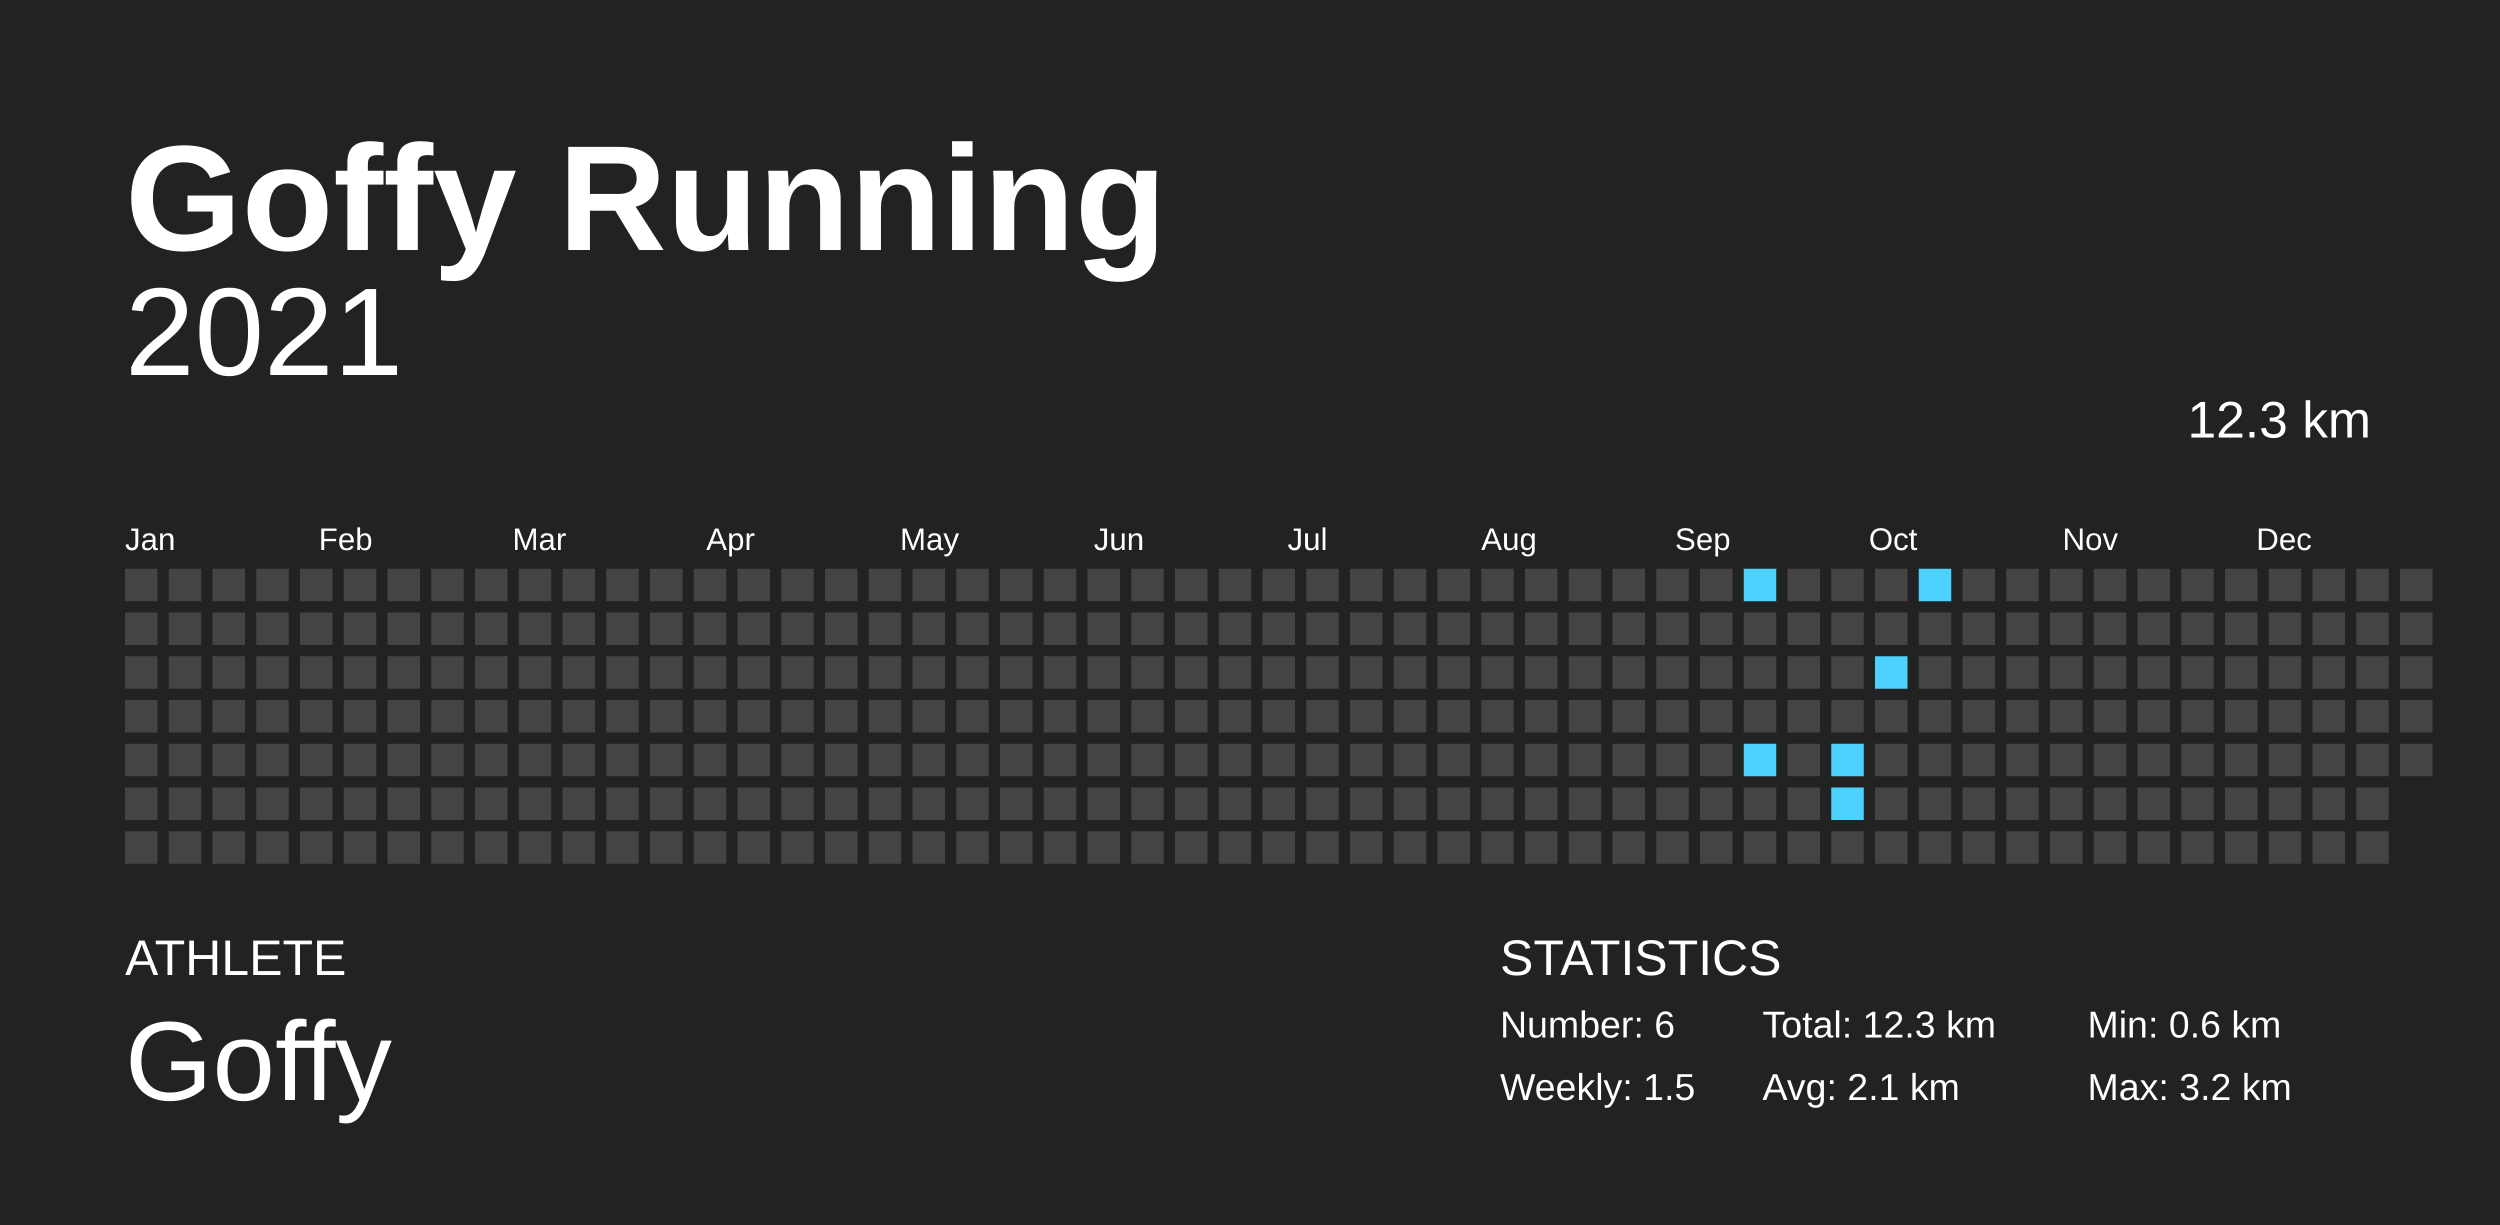
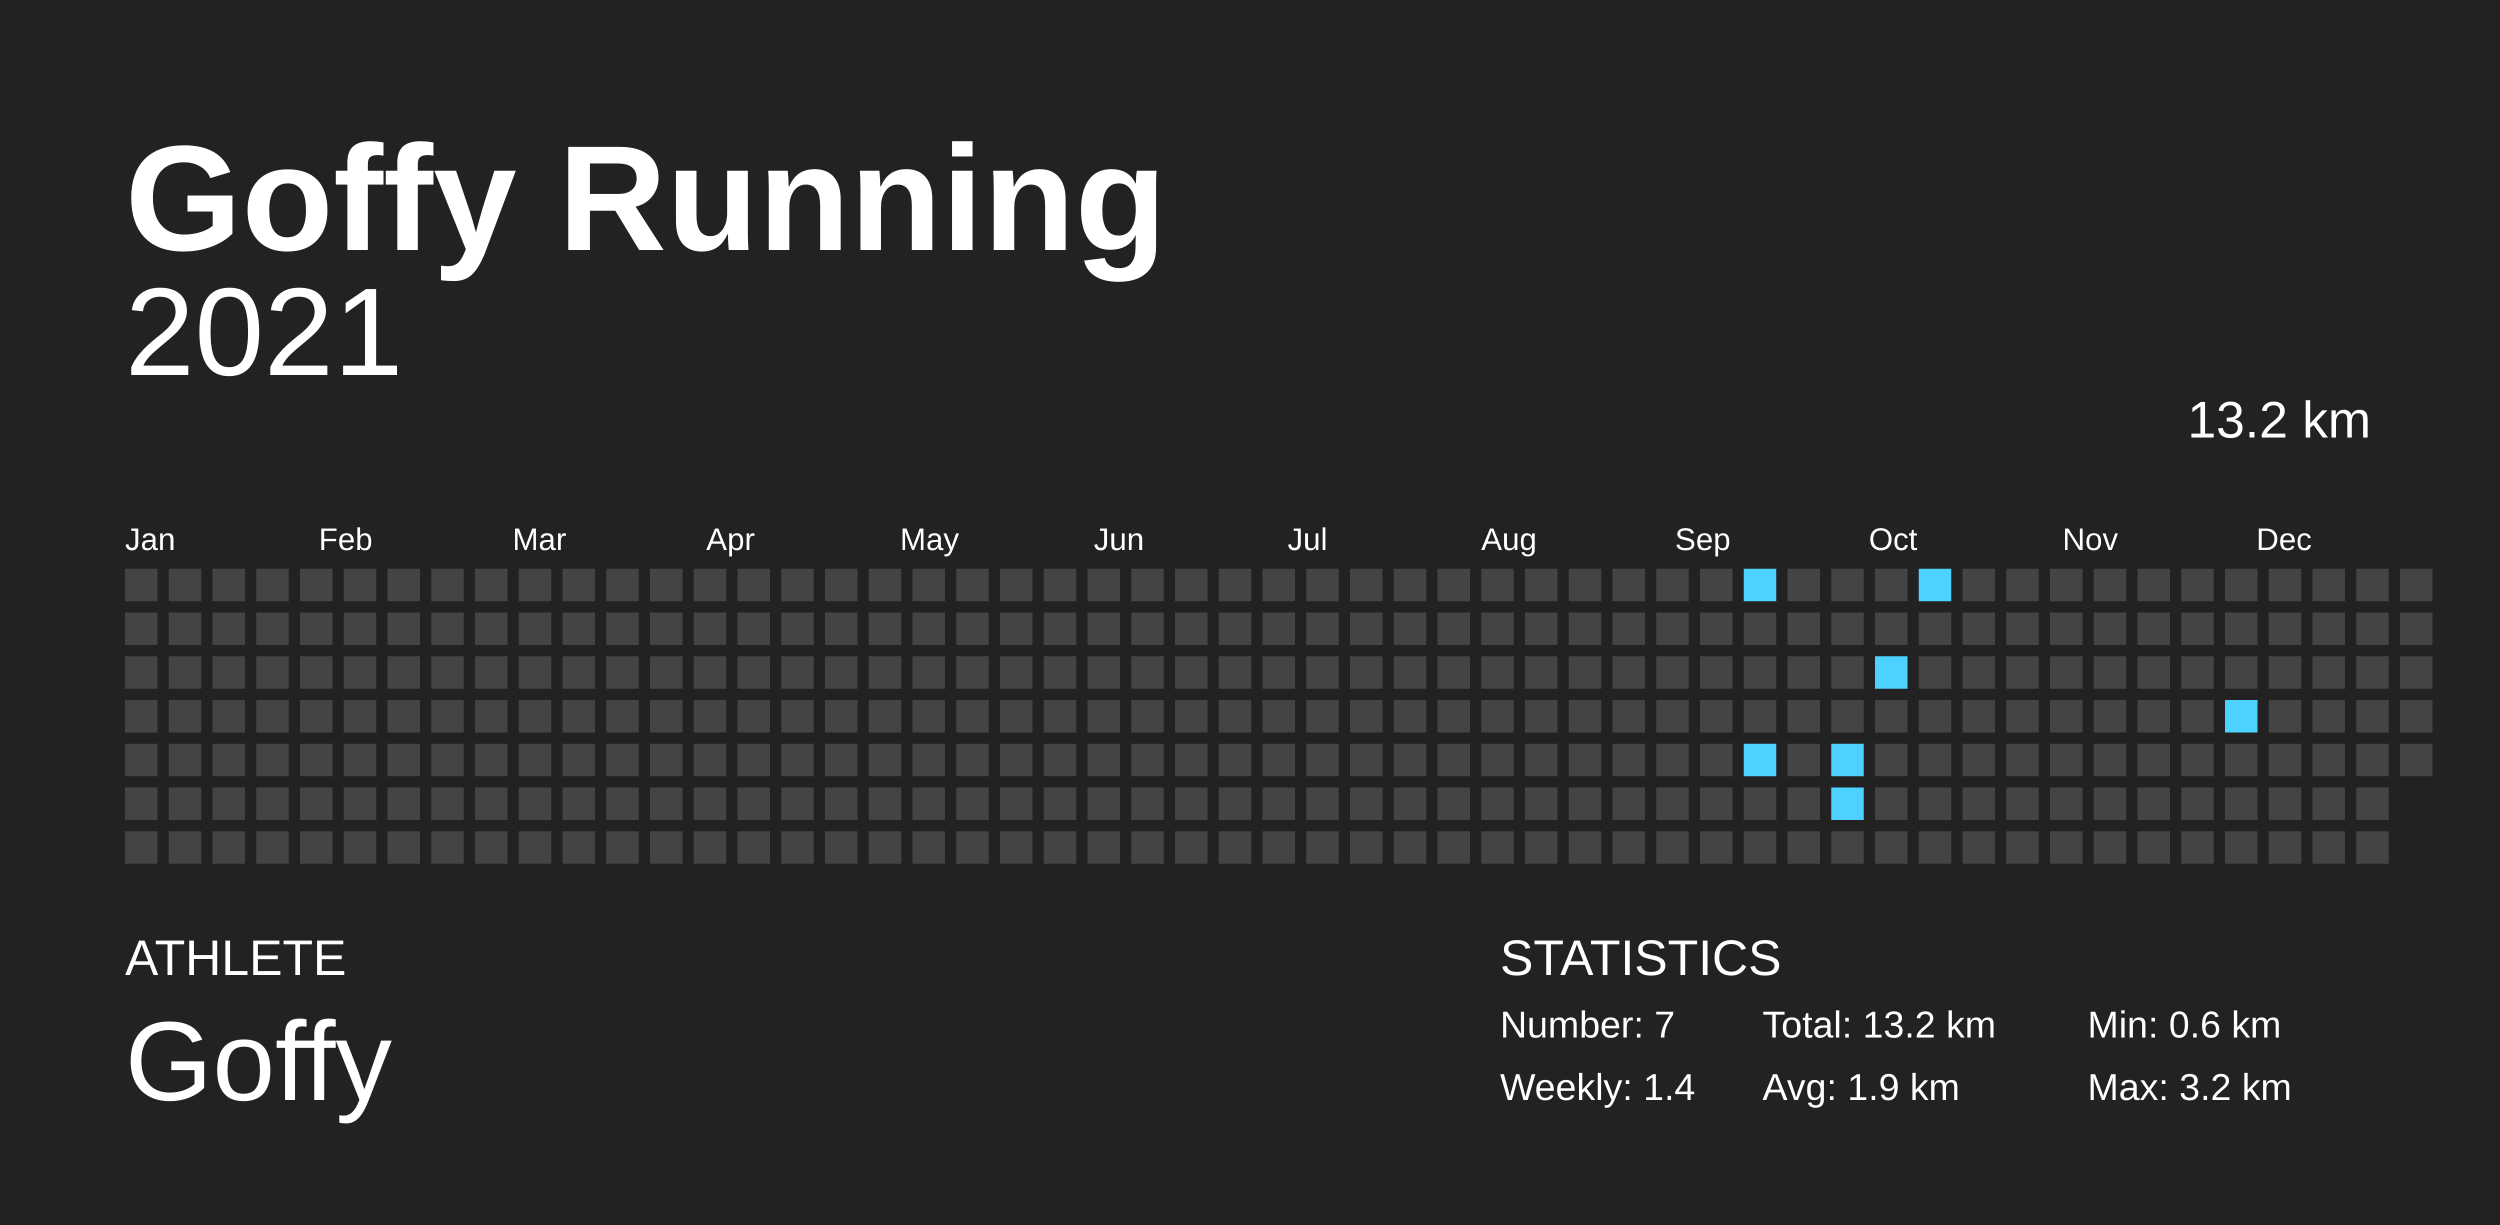
<svg xmlns="http://www.w3.org/2000/svg" baseProfile="full" height="98mm" version="1.1" viewBox="0,0,200,98" width="200mm">
  <defs />
  <rect fill="#222222" height="98" width="200" x="0" y="0" />
  <text fill="#FFFFFF" style="font-size:12px; font-family:Arial; font-weight:bold;" x="10" y="20">Goffy Running</text>
  <text fill="#FFFFFF" style="font-size:4px; font-family:Arial" x="10" y="78">ATHLETE</text>
  <text fill="#FFFFFF" style="font-size:9px; font-family:Arial" x="10" y="88">Goffy</text>
  <text fill="#FFFFFF" style="font-size:4px; font-family:Arial" x="120" y="78">STATISTICS</text>
-   <text fill="#FFFFFF" style="font-size:3px; font-family:Arial" x="120" y="83">Number: 6</text>
-   <text fill="#FFFFFF" style="font-size:3px; font-family:Arial" x="120" y="88">Weekly: 1.5</text>
-   <text fill="#FFFFFF" style="font-size:3px; font-family:Arial" x="141" y="83">Total: 12.3 km</text>
-   <text fill="#FFFFFF" style="font-size:3px; font-family:Arial" x="141" y="88">Avg: 2.1 km</text>
+   <text fill="#FFFFFF" style="font-size:3px; font-family:Arial" x="120" y="83">Number: 7</text>
+   <text fill="#FFFFFF" style="font-size:3px; font-family:Arial" x="120" y="88">Weekly: 1.4</text>
+   <text fill="#FFFFFF" style="font-size:3px; font-family:Arial" x="141" y="83">Total: 13.2 km</text>
+   <text fill="#FFFFFF" style="font-size:3px; font-family:Arial" x="141" y="88">Avg: 1.9 km</text>
  <text fill="#FFFFFF" style="font-size:3px; font-family:Arial" x="167" y="83">Min: 0.6 km</text>
  <text fill="#FFFFFF" style="font-size:3px; font-family:Arial" x="167" y="88">Max: 3.2 km</text>
  <text alignment-baseline="hanging" fill="#FFFFFF" style="font-size:10.0px; font-family:Arial;" x="10" y="30">2021</text>
-   <text alignment-baseline="hanging" fill="#FFFFFF" style="font-size:4.125px; font-family:Arial;" x="175" y="35">12.3 km</text>
+   <text alignment-baseline="hanging" fill="#FFFFFF" style="font-size:4.125px; font-family:Arial;" x="175" y="35">13.2 km</text>
  <text fill="#FFFFFF" style="font-size:2.5px; font-family:Arial" x="10.0" y="44">Jan</text>
  <text fill="#FFFFFF" style="font-size:2.5px; font-family:Arial" x="25.5" y="44">Feb</text>
  <text fill="#FFFFFF" style="font-size:2.5px; font-family:Arial" x="41.0" y="44">Mar</text>
  <text fill="#FFFFFF" style="font-size:2.5px; font-family:Arial" x="56.5" y="44">Apr</text>
  <text fill="#FFFFFF" style="font-size:2.5px; font-family:Arial" x="72.0" y="44">May</text>
  <text fill="#FFFFFF" style="font-size:2.5px; font-family:Arial" x="87.5" y="44">Jun</text>
  <text fill="#FFFFFF" style="font-size:2.5px; font-family:Arial" x="103.0" y="44">Jul</text>
  <text fill="#FFFFFF" style="font-size:2.5px; font-family:Arial" x="118.5" y="44">Aug</text>
  <text fill="#FFFFFF" style="font-size:2.5px; font-family:Arial" x="134.0" y="44">Sep</text>
  <text fill="#FFFFFF" style="font-size:2.5px; font-family:Arial" x="149.5" y="44">Oct</text>
  <text fill="#FFFFFF" style="font-size:2.5px; font-family:Arial" x="165.0" y="44">Nov</text>
  <text fill="#FFFFFF" style="font-size:2.5px; font-family:Arial" x="180.5" y="44">Dec</text>
  <rect fill="#444444" height="2.6" width="2.6" x="10.0" y="45.5" />
  <rect fill="#444444" height="2.6" width="2.6" x="10.0" y="49.0" />
  <rect fill="#444444" height="2.6" width="2.6" x="10.0" y="52.5" />
  <rect fill="#444444" height="2.6" width="2.6" x="10.0" y="56.0" />
  <rect fill="#444444" height="2.6" width="2.6" x="10.0" y="59.5" />
  <rect fill="#444444" height="2.6" width="2.6" x="10.0" y="63.0" />
  <rect fill="#444444" height="2.6" width="2.6" x="10.0" y="66.5" />
  <rect fill="#444444" height="2.6" width="2.6" x="13.5" y="45.5" />
  <rect fill="#444444" height="2.6" width="2.6" x="13.5" y="49.0" />
  <rect fill="#444444" height="2.6" width="2.6" x="13.5" y="52.5" />
  <rect fill="#444444" height="2.6" width="2.6" x="13.5" y="56.0" />
  <rect fill="#444444" height="2.6" width="2.6" x="13.5" y="59.5" />
  <rect fill="#444444" height="2.6" width="2.6" x="13.5" y="63.0" />
  <rect fill="#444444" height="2.6" width="2.6" x="13.5" y="66.5" />
  <rect fill="#444444" height="2.6" width="2.6" x="17.0" y="45.5" />
  <rect fill="#444444" height="2.6" width="2.6" x="17.0" y="49.0" />
  <rect fill="#444444" height="2.6" width="2.6" x="17.0" y="52.5" />
  <rect fill="#444444" height="2.6" width="2.6" x="17.0" y="56.0" />
  <rect fill="#444444" height="2.6" width="2.6" x="17.0" y="59.5" />
  <rect fill="#444444" height="2.6" width="2.6" x="17.0" y="63.0" />
  <rect fill="#444444" height="2.6" width="2.6" x="17.0" y="66.5" />
  <rect fill="#444444" height="2.6" width="2.6" x="20.5" y="45.5" />
  <rect fill="#444444" height="2.6" width="2.6" x="20.5" y="49.0" />
  <rect fill="#444444" height="2.6" width="2.6" x="20.5" y="52.5" />
  <rect fill="#444444" height="2.6" width="2.6" x="20.5" y="56.0" />
  <rect fill="#444444" height="2.6" width="2.6" x="20.5" y="59.5" />
  <rect fill="#444444" height="2.6" width="2.6" x="20.5" y="63.0" />
  <rect fill="#444444" height="2.6" width="2.6" x="20.5" y="66.5" />
  <rect fill="#444444" height="2.6" width="2.6" x="24.0" y="45.5" />
  <rect fill="#444444" height="2.6" width="2.6" x="24.0" y="49.0" />
  <rect fill="#444444" height="2.6" width="2.6" x="24.0" y="52.5" />
  <rect fill="#444444" height="2.6" width="2.6" x="24.0" y="56.0" />
  <rect fill="#444444" height="2.6" width="2.6" x="24.0" y="59.5" />
  <rect fill="#444444" height="2.6" width="2.6" x="24.0" y="63.0" />
  <rect fill="#444444" height="2.6" width="2.6" x="24.0" y="66.5" />
  <rect fill="#444444" height="2.6" width="2.6" x="27.5" y="45.5" />
  <rect fill="#444444" height="2.6" width="2.6" x="27.5" y="49.0" />
  <rect fill="#444444" height="2.6" width="2.6" x="27.5" y="52.5" />
  <rect fill="#444444" height="2.6" width="2.6" x="27.5" y="56.0" />
  <rect fill="#444444" height="2.6" width="2.6" x="27.5" y="59.5" />
  <rect fill="#444444" height="2.6" width="2.6" x="27.5" y="63.0" />
  <rect fill="#444444" height="2.6" width="2.6" x="27.5" y="66.5" />
  <rect fill="#444444" height="2.6" width="2.6" x="31.0" y="45.5" />
  <rect fill="#444444" height="2.6" width="2.6" x="31.0" y="49.0" />
  <rect fill="#444444" height="2.6" width="2.6" x="31.0" y="52.5" />
  <rect fill="#444444" height="2.6" width="2.6" x="31.0" y="56.0" />
  <rect fill="#444444" height="2.6" width="2.6" x="31.0" y="59.5" />
  <rect fill="#444444" height="2.6" width="2.6" x="31.0" y="63.0" />
  <rect fill="#444444" height="2.6" width="2.6" x="31.0" y="66.5" />
  <rect fill="#444444" height="2.6" width="2.6" x="34.5" y="45.5" />
  <rect fill="#444444" height="2.6" width="2.6" x="34.5" y="49.0" />
  <rect fill="#444444" height="2.6" width="2.6" x="34.5" y="52.5" />
  <rect fill="#444444" height="2.6" width="2.6" x="34.5" y="56.0" />
  <rect fill="#444444" height="2.6" width="2.6" x="34.5" y="59.5" />
  <rect fill="#444444" height="2.6" width="2.6" x="34.5" y="63.0" />
  <rect fill="#444444" height="2.6" width="2.6" x="34.5" y="66.5" />
  <rect fill="#444444" height="2.6" width="2.6" x="38.0" y="45.5" />
  <rect fill="#444444" height="2.6" width="2.6" x="38.0" y="49.0" />
  <rect fill="#444444" height="2.6" width="2.6" x="38.0" y="52.5" />
  <rect fill="#444444" height="2.6" width="2.6" x="38.0" y="56.0" />
  <rect fill="#444444" height="2.6" width="2.6" x="38.0" y="59.5" />
  <rect fill="#444444" height="2.6" width="2.6" x="38.0" y="63.0" />
  <rect fill="#444444" height="2.6" width="2.6" x="38.0" y="66.5" />
  <rect fill="#444444" height="2.6" width="2.6" x="41.5" y="45.5" />
  <rect fill="#444444" height="2.6" width="2.6" x="41.5" y="49.0" />
  <rect fill="#444444" height="2.6" width="2.6" x="41.5" y="52.5" />
  <rect fill="#444444" height="2.6" width="2.6" x="41.5" y="56.0" />
  <rect fill="#444444" height="2.6" width="2.6" x="41.5" y="59.5" />
  <rect fill="#444444" height="2.6" width="2.6" x="41.5" y="63.0" />
  <rect fill="#444444" height="2.6" width="2.6" x="41.5" y="66.5" />
  <rect fill="#444444" height="2.6" width="2.6" x="45.0" y="45.5" />
  <rect fill="#444444" height="2.6" width="2.6" x="45.0" y="49.0" />
  <rect fill="#444444" height="2.6" width="2.6" x="45.0" y="52.5" />
  <rect fill="#444444" height="2.6" width="2.6" x="45.0" y="56.0" />
  <rect fill="#444444" height="2.6" width="2.6" x="45.0" y="59.5" />
  <rect fill="#444444" height="2.6" width="2.6" x="45.0" y="63.0" />
  <rect fill="#444444" height="2.6" width="2.6" x="45.0" y="66.5" />
  <rect fill="#444444" height="2.6" width="2.6" x="48.5" y="45.5" />
  <rect fill="#444444" height="2.6" width="2.6" x="48.5" y="49.0" />
  <rect fill="#444444" height="2.6" width="2.6" x="48.5" y="52.5" />
  <rect fill="#444444" height="2.6" width="2.6" x="48.5" y="56.0" />
  <rect fill="#444444" height="2.6" width="2.6" x="48.5" y="59.5" />
  <rect fill="#444444" height="2.6" width="2.6" x="48.5" y="63.0" />
  <rect fill="#444444" height="2.6" width="2.6" x="48.5" y="66.5" />
  <rect fill="#444444" height="2.6" width="2.6" x="52.0" y="45.5" />
  <rect fill="#444444" height="2.6" width="2.6" x="52.0" y="49.0" />
  <rect fill="#444444" height="2.6" width="2.6" x="52.0" y="52.5" />
  <rect fill="#444444" height="2.6" width="2.6" x="52.0" y="56.0" />
  <rect fill="#444444" height="2.6" width="2.6" x="52.0" y="59.5" />
  <rect fill="#444444" height="2.6" width="2.6" x="52.0" y="63.0" />
  <rect fill="#444444" height="2.6" width="2.6" x="52.0" y="66.5" />
  <rect fill="#444444" height="2.6" width="2.6" x="55.5" y="45.5" />
  <rect fill="#444444" height="2.6" width="2.6" x="55.5" y="49.0" />
  <rect fill="#444444" height="2.6" width="2.6" x="55.5" y="52.5" />
  <rect fill="#444444" height="2.6" width="2.6" x="55.5" y="56.0" />
  <rect fill="#444444" height="2.6" width="2.6" x="55.5" y="59.5" />
  <rect fill="#444444" height="2.6" width="2.6" x="55.5" y="63.0" />
  <rect fill="#444444" height="2.6" width="2.6" x="55.5" y="66.5" />
  <rect fill="#444444" height="2.6" width="2.6" x="59.0" y="45.5" />
  <rect fill="#444444" height="2.6" width="2.6" x="59.0" y="49.0" />
  <rect fill="#444444" height="2.6" width="2.6" x="59.0" y="52.5" />
  <rect fill="#444444" height="2.6" width="2.6" x="59.0" y="56.0" />
  <rect fill="#444444" height="2.6" width="2.6" x="59.0" y="59.5" />
  <rect fill="#444444" height="2.6" width="2.6" x="59.0" y="63.0" />
  <rect fill="#444444" height="2.6" width="2.6" x="59.0" y="66.5" />
  <rect fill="#444444" height="2.6" width="2.6" x="62.5" y="45.5" />
  <rect fill="#444444" height="2.6" width="2.6" x="62.5" y="49.0" />
  <rect fill="#444444" height="2.6" width="2.6" x="62.5" y="52.5" />
  <rect fill="#444444" height="2.6" width="2.6" x="62.5" y="56.0" />
  <rect fill="#444444" height="2.6" width="2.6" x="62.5" y="59.5" />
  <rect fill="#444444" height="2.6" width="2.6" x="62.5" y="63.0" />
  <rect fill="#444444" height="2.6" width="2.6" x="62.5" y="66.5" />
  <rect fill="#444444" height="2.6" width="2.6" x="66.0" y="45.5" />
  <rect fill="#444444" height="2.6" width="2.6" x="66.0" y="49.0" />
  <rect fill="#444444" height="2.6" width="2.6" x="66.0" y="52.5" />
  <rect fill="#444444" height="2.6" width="2.6" x="66.0" y="56.0" />
  <rect fill="#444444" height="2.6" width="2.6" x="66.0" y="59.5" />
  <rect fill="#444444" height="2.6" width="2.6" x="66.0" y="63.0" />
  <rect fill="#444444" height="2.6" width="2.6" x="66.0" y="66.5" />
  <rect fill="#444444" height="2.6" width="2.6" x="69.5" y="45.5" />
  <rect fill="#444444" height="2.6" width="2.6" x="69.5" y="49.0" />
  <rect fill="#444444" height="2.6" width="2.6" x="69.5" y="52.5" />
  <rect fill="#444444" height="2.6" width="2.6" x="69.5" y="56.0" />
  <rect fill="#444444" height="2.6" width="2.6" x="69.5" y="59.5" />
  <rect fill="#444444" height="2.6" width="2.6" x="69.5" y="63.0" />
  <rect fill="#444444" height="2.6" width="2.6" x="69.5" y="66.5" />
  <rect fill="#444444" height="2.6" width="2.6" x="73.0" y="45.5" />
  <rect fill="#444444" height="2.6" width="2.6" x="73.0" y="49.0" />
  <rect fill="#444444" height="2.6" width="2.6" x="73.0" y="52.5" />
  <rect fill="#444444" height="2.6" width="2.6" x="73.0" y="56.0" />
  <rect fill="#444444" height="2.6" width="2.6" x="73.0" y="59.5" />
  <rect fill="#444444" height="2.6" width="2.6" x="73.0" y="63.0" />
  <rect fill="#444444" height="2.6" width="2.6" x="73.0" y="66.5" />
  <rect fill="#444444" height="2.6" width="2.6" x="76.5" y="45.5" />
  <rect fill="#444444" height="2.6" width="2.6" x="76.5" y="49.0" />
  <rect fill="#444444" height="2.6" width="2.6" x="76.5" y="52.5" />
  <rect fill="#444444" height="2.6" width="2.6" x="76.5" y="56.0" />
  <rect fill="#444444" height="2.6" width="2.6" x="76.5" y="59.5" />
  <rect fill="#444444" height="2.6" width="2.6" x="76.5" y="63.0" />
  <rect fill="#444444" height="2.6" width="2.6" x="76.5" y="66.5" />
  <rect fill="#444444" height="2.6" width="2.6" x="80.0" y="45.5" />
  <rect fill="#444444" height="2.6" width="2.6" x="80.0" y="49.0" />
  <rect fill="#444444" height="2.6" width="2.6" x="80.0" y="52.5" />
  <rect fill="#444444" height="2.6" width="2.6" x="80.0" y="56.0" />
  <rect fill="#444444" height="2.6" width="2.6" x="80.0" y="59.5" />
  <rect fill="#444444" height="2.6" width="2.6" x="80.0" y="63.0" />
  <rect fill="#444444" height="2.6" width="2.6" x="80.0" y="66.5" />
  <rect fill="#444444" height="2.6" width="2.6" x="83.5" y="45.5" />
  <rect fill="#444444" height="2.6" width="2.6" x="83.5" y="49.0" />
  <rect fill="#444444" height="2.6" width="2.6" x="83.5" y="52.5" />
  <rect fill="#444444" height="2.6" width="2.6" x="83.5" y="56.0" />
  <rect fill="#444444" height="2.6" width="2.6" x="83.5" y="59.5" />
  <rect fill="#444444" height="2.6" width="2.6" x="83.5" y="63.0" />
  <rect fill="#444444" height="2.6" width="2.6" x="83.5" y="66.5" />
  <rect fill="#444444" height="2.6" width="2.6" x="87.0" y="45.5" />
  <rect fill="#444444" height="2.6" width="2.6" x="87.0" y="49.0" />
  <rect fill="#444444" height="2.6" width="2.6" x="87.0" y="52.5" />
  <rect fill="#444444" height="2.6" width="2.6" x="87.0" y="56.0" />
  <rect fill="#444444" height="2.6" width="2.6" x="87.0" y="59.5" />
  <rect fill="#444444" height="2.6" width="2.6" x="87.0" y="63.0" />
  <rect fill="#444444" height="2.6" width="2.6" x="87.0" y="66.5" />
  <rect fill="#444444" height="2.6" width="2.6" x="90.5" y="45.5" />
  <rect fill="#444444" height="2.6" width="2.6" x="90.5" y="49.0" />
  <rect fill="#444444" height="2.6" width="2.6" x="90.5" y="52.5" />
  <rect fill="#444444" height="2.6" width="2.6" x="90.5" y="56.0" />
  <rect fill="#444444" height="2.6" width="2.6" x="90.5" y="59.5" />
  <rect fill="#444444" height="2.6" width="2.6" x="90.5" y="63.0" />
  <rect fill="#444444" height="2.6" width="2.6" x="90.5" y="66.5" />
  <rect fill="#444444" height="2.6" width="2.6" x="94.0" y="45.5" />
  <rect fill="#444444" height="2.6" width="2.6" x="94.0" y="49.0" />
  <rect fill="#444444" height="2.6" width="2.6" x="94.0" y="52.5" />
  <rect fill="#444444" height="2.6" width="2.6" x="94.0" y="56.0" />
  <rect fill="#444444" height="2.6" width="2.6" x="94.0" y="59.5" />
  <rect fill="#444444" height="2.6" width="2.6" x="94.0" y="63.0" />
  <rect fill="#444444" height="2.6" width="2.6" x="94.0" y="66.5" />
  <rect fill="#444444" height="2.6" width="2.6" x="97.5" y="45.5" />
  <rect fill="#444444" height="2.6" width="2.6" x="97.5" y="49.0" />
  <rect fill="#444444" height="2.6" width="2.6" x="97.5" y="52.5" />
  <rect fill="#444444" height="2.6" width="2.6" x="97.5" y="56.0" />
  <rect fill="#444444" height="2.6" width="2.6" x="97.5" y="59.5" />
  <rect fill="#444444" height="2.6" width="2.6" x="97.5" y="63.0" />
  <rect fill="#444444" height="2.6" width="2.6" x="97.5" y="66.5" />
  <rect fill="#444444" height="2.6" width="2.6" x="101.0" y="45.5" />
  <rect fill="#444444" height="2.6" width="2.6" x="101.0" y="49.0" />
  <rect fill="#444444" height="2.6" width="2.6" x="101.0" y="52.5" />
  <rect fill="#444444" height="2.6" width="2.6" x="101.0" y="56.0" />
  <rect fill="#444444" height="2.6" width="2.6" x="101.0" y="59.5" />
  <rect fill="#444444" height="2.6" width="2.6" x="101.0" y="63.0" />
  <rect fill="#444444" height="2.6" width="2.6" x="101.0" y="66.5" />
  <rect fill="#444444" height="2.6" width="2.6" x="104.5" y="45.5" />
  <rect fill="#444444" height="2.6" width="2.6" x="104.5" y="49.0" />
  <rect fill="#444444" height="2.6" width="2.6" x="104.5" y="52.5" />
  <rect fill="#444444" height="2.6" width="2.6" x="104.5" y="56.0" />
  <rect fill="#444444" height="2.6" width="2.6" x="104.5" y="59.5" />
  <rect fill="#444444" height="2.6" width="2.6" x="104.5" y="63.0" />
  <rect fill="#444444" height="2.6" width="2.6" x="104.5" y="66.5" />
  <rect fill="#444444" height="2.6" width="2.6" x="108.0" y="45.5" />
  <rect fill="#444444" height="2.6" width="2.6" x="108.0" y="49.0" />
  <rect fill="#444444" height="2.6" width="2.6" x="108.0" y="52.5" />
  <rect fill="#444444" height="2.6" width="2.6" x="108.0" y="56.0" />
  <rect fill="#444444" height="2.6" width="2.6" x="108.0" y="59.5" />
  <rect fill="#444444" height="2.6" width="2.6" x="108.0" y="63.0" />
  <rect fill="#444444" height="2.6" width="2.6" x="108.0" y="66.5" />
  <rect fill="#444444" height="2.6" width="2.6" x="111.5" y="45.5" />
  <rect fill="#444444" height="2.6" width="2.6" x="111.5" y="49.0" />
  <rect fill="#444444" height="2.6" width="2.6" x="111.5" y="52.5" />
  <rect fill="#444444" height="2.6" width="2.6" x="111.5" y="56.0" />
  <rect fill="#444444" height="2.6" width="2.6" x="111.5" y="59.5" />
  <rect fill="#444444" height="2.6" width="2.6" x="111.5" y="63.0" />
  <rect fill="#444444" height="2.6" width="2.6" x="111.5" y="66.5" />
  <rect fill="#444444" height="2.6" width="2.6" x="115.0" y="45.5" />
  <rect fill="#444444" height="2.6" width="2.6" x="115.0" y="49.0" />
  <rect fill="#444444" height="2.6" width="2.6" x="115.0" y="52.5" />
  <rect fill="#444444" height="2.6" width="2.6" x="115.0" y="56.0" />
  <rect fill="#444444" height="2.6" width="2.6" x="115.0" y="59.5" />
  <rect fill="#444444" height="2.6" width="2.6" x="115.0" y="63.0" />
  <rect fill="#444444" height="2.6" width="2.6" x="115.0" y="66.5" />
  <rect fill="#444444" height="2.6" width="2.6" x="118.5" y="45.5" />
  <rect fill="#444444" height="2.6" width="2.6" x="118.5" y="49.0" />
  <rect fill="#444444" height="2.6" width="2.6" x="118.5" y="52.5" />
  <rect fill="#444444" height="2.6" width="2.6" x="118.5" y="56.0" />
  <rect fill="#444444" height="2.6" width="2.6" x="118.5" y="59.5" />
  <rect fill="#444444" height="2.6" width="2.6" x="118.5" y="63.0" />
  <rect fill="#444444" height="2.6" width="2.6" x="118.5" y="66.5" />
  <rect fill="#444444" height="2.6" width="2.6" x="122.0" y="45.5" />
  <rect fill="#444444" height="2.6" width="2.6" x="122.0" y="49.0" />
  <rect fill="#444444" height="2.6" width="2.6" x="122.0" y="52.5" />
  <rect fill="#444444" height="2.6" width="2.6" x="122.0" y="56.0" />
  <rect fill="#444444" height="2.6" width="2.6" x="122.0" y="59.5" />
  <rect fill="#444444" height="2.6" width="2.6" x="122.0" y="63.0" />
  <rect fill="#444444" height="2.6" width="2.6" x="122.0" y="66.5" />
  <rect fill="#444444" height="2.6" width="2.6" x="125.5" y="45.5" />
  <rect fill="#444444" height="2.6" width="2.6" x="125.5" y="49.0" />
  <rect fill="#444444" height="2.6" width="2.6" x="125.5" y="52.5" />
  <rect fill="#444444" height="2.6" width="2.6" x="125.5" y="56.0" />
  <rect fill="#444444" height="2.6" width="2.6" x="125.5" y="59.5" />
  <rect fill="#444444" height="2.6" width="2.6" x="125.5" y="63.0" />
  <rect fill="#444444" height="2.6" width="2.6" x="125.5" y="66.5" />
  <rect fill="#444444" height="2.6" width="2.6" x="129.0" y="45.5" />
  <rect fill="#444444" height="2.6" width="2.6" x="129.0" y="49.0" />
  <rect fill="#444444" height="2.6" width="2.6" x="129.0" y="52.5" />
  <rect fill="#444444" height="2.6" width="2.6" x="129.0" y="56.0" />
  <rect fill="#444444" height="2.6" width="2.6" x="129.0" y="59.5" />
  <rect fill="#444444" height="2.6" width="2.6" x="129.0" y="63.0" />
  <rect fill="#444444" height="2.6" width="2.6" x="129.0" y="66.5" />
  <rect fill="#444444" height="2.6" width="2.6" x="132.5" y="45.5" />
  <rect fill="#444444" height="2.6" width="2.6" x="132.5" y="49.0" />
  <rect fill="#444444" height="2.6" width="2.6" x="132.5" y="52.5" />
  <rect fill="#444444" height="2.6" width="2.6" x="132.5" y="56.0" />
  <rect fill="#444444" height="2.6" width="2.6" x="132.5" y="59.5" />
  <rect fill="#444444" height="2.6" width="2.6" x="132.5" y="63.0" />
  <rect fill="#444444" height="2.6" width="2.6" x="132.5" y="66.5" />
  <rect fill="#444444" height="2.6" width="2.6" x="136.0" y="45.5" />
  <rect fill="#444444" height="2.6" width="2.6" x="136.0" y="49.0" />
  <rect fill="#444444" height="2.6" width="2.6" x="136.0" y="52.5" />
  <rect fill="#444444" height="2.6" width="2.6" x="136.0" y="56.0" />
  <rect fill="#444444" height="2.6" width="2.6" x="136.0" y="59.5" />
  <rect fill="#444444" height="2.6" width="2.6" x="136.0" y="63.0" />
  <rect fill="#444444" height="2.6" width="2.6" x="136.0" y="66.5" />
  <rect fill="#4dd2ff" height="2.6" width="2.6" x="139.5" y="45.5" />
  <rect fill="#444444" height="2.6" width="2.6" x="139.5" y="49.0" />
  <rect fill="#444444" height="2.6" width="2.6" x="139.5" y="52.5" />
  <rect fill="#444444" height="2.6" width="2.6" x="139.5" y="56.0" />
  <rect fill="#4dd2ff" height="2.6" width="2.6" x="139.5" y="59.5" />
  <rect fill="#444444" height="2.6" width="2.6" x="139.5" y="63.0" />
  <rect fill="#444444" height="2.6" width="2.6" x="139.5" y="66.5" />
  <rect fill="#444444" height="2.6" width="2.6" x="143.0" y="45.5" />
  <rect fill="#444444" height="2.6" width="2.6" x="143.0" y="49.0" />
  <rect fill="#444444" height="2.6" width="2.6" x="143.0" y="52.5" />
  <rect fill="#444444" height="2.6" width="2.6" x="143.0" y="56.0" />
  <rect fill="#444444" height="2.6" width="2.6" x="143.0" y="59.5" />
  <rect fill="#444444" height="2.6" width="2.6" x="143.0" y="63.0" />
  <rect fill="#444444" height="2.6" width="2.6" x="143.0" y="66.5" />
  <rect fill="#444444" height="2.6" width="2.6" x="146.5" y="45.5" />
  <rect fill="#444444" height="2.6" width="2.6" x="146.5" y="49.0" />
  <rect fill="#444444" height="2.6" width="2.6" x="146.5" y="52.5" />
  <rect fill="#444444" height="2.6" width="2.6" x="146.5" y="56.0" />
  <rect fill="#4dd2ff" height="2.6" width="2.6" x="146.5" y="59.5" />
  <rect fill="#4dd2ff" height="2.6" width="2.6" x="146.5" y="63.0" />
  <rect fill="#444444" height="2.6" width="2.6" x="146.5" y="66.5" />
  <rect fill="#444444" height="2.6" width="2.6" x="150.0" y="45.5" />
  <rect fill="#444444" height="2.6" width="2.6" x="150.0" y="49.0" />
  <rect fill="#4dd2ff" height="2.6" width="2.6" x="150.0" y="52.5" />
  <rect fill="#444444" height="2.6" width="2.6" x="150.0" y="56.0" />
  <rect fill="#444444" height="2.6" width="2.6" x="150.0" y="59.5" />
  <rect fill="#444444" height="2.6" width="2.6" x="150.0" y="63.0" />
  <rect fill="#444444" height="2.6" width="2.6" x="150.0" y="66.5" />
  <rect fill="#4dd2ff" height="2.6" width="2.6" x="153.5" y="45.5" />
  <rect fill="#444444" height="2.6" width="2.6" x="153.5" y="49.0" />
  <rect fill="#444444" height="2.6" width="2.6" x="153.5" y="52.5" />
  <rect fill="#444444" height="2.6" width="2.6" x="153.5" y="56.0" />
  <rect fill="#444444" height="2.6" width="2.6" x="153.5" y="59.5" />
  <rect fill="#444444" height="2.6" width="2.6" x="153.5" y="63.0" />
  <rect fill="#444444" height="2.6" width="2.6" x="153.5" y="66.5" />
  <rect fill="#444444" height="2.6" width="2.6" x="157.0" y="45.5" />
  <rect fill="#444444" height="2.6" width="2.6" x="157.0" y="49.0" />
  <rect fill="#444444" height="2.6" width="2.6" x="157.0" y="52.5" />
  <rect fill="#444444" height="2.6" width="2.6" x="157.0" y="56.0" />
  <rect fill="#444444" height="2.6" width="2.6" x="157.0" y="59.5" />
  <rect fill="#444444" height="2.6" width="2.6" x="157.0" y="63.0" />
  <rect fill="#444444" height="2.6" width="2.6" x="157.0" y="66.5" />
  <rect fill="#444444" height="2.6" width="2.6" x="160.5" y="45.5" />
  <rect fill="#444444" height="2.6" width="2.6" x="160.5" y="49.0" />
  <rect fill="#444444" height="2.6" width="2.6" x="160.5" y="52.5" />
  <rect fill="#444444" height="2.6" width="2.6" x="160.5" y="56.0" />
  <rect fill="#444444" height="2.6" width="2.6" x="160.5" y="59.5" />
  <rect fill="#444444" height="2.6" width="2.6" x="160.5" y="63.0" />
  <rect fill="#444444" height="2.6" width="2.6" x="160.5" y="66.5" />
  <rect fill="#444444" height="2.6" width="2.6" x="164.0" y="45.5" />
  <rect fill="#444444" height="2.6" width="2.6" x="164.0" y="49.0" />
  <rect fill="#444444" height="2.6" width="2.6" x="164.0" y="52.5" />
  <rect fill="#444444" height="2.6" width="2.6" x="164.0" y="56.0" />
  <rect fill="#444444" height="2.6" width="2.6" x="164.0" y="59.5" />
  <rect fill="#444444" height="2.6" width="2.6" x="164.0" y="63.0" />
  <rect fill="#444444" height="2.6" width="2.6" x="164.0" y="66.5" />
  <rect fill="#444444" height="2.6" width="2.6" x="167.5" y="45.5" />
  <rect fill="#444444" height="2.6" width="2.6" x="167.5" y="49.0" />
  <rect fill="#444444" height="2.6" width="2.6" x="167.5" y="52.5" />
  <rect fill="#444444" height="2.6" width="2.6" x="167.5" y="56.0" />
  <rect fill="#444444" height="2.6" width="2.6" x="167.5" y="59.5" />
  <rect fill="#444444" height="2.6" width="2.6" x="167.5" y="63.0" />
  <rect fill="#444444" height="2.6" width="2.6" x="167.5" y="66.5" />
  <rect fill="#444444" height="2.6" width="2.6" x="171.0" y="45.5" />
  <rect fill="#444444" height="2.6" width="2.6" x="171.0" y="49.0" />
  <rect fill="#444444" height="2.6" width="2.6" x="171.0" y="52.5" />
  <rect fill="#444444" height="2.6" width="2.6" x="171.0" y="56.0" />
  <rect fill="#444444" height="2.6" width="2.6" x="171.0" y="59.5" />
  <rect fill="#444444" height="2.6" width="2.6" x="171.0" y="63.0" />
  <rect fill="#444444" height="2.6" width="2.6" x="171.0" y="66.5" />
  <rect fill="#444444" height="2.6" width="2.6" x="174.5" y="45.5" />
  <rect fill="#444444" height="2.6" width="2.6" x="174.5" y="49.0" />
  <rect fill="#444444" height="2.6" width="2.6" x="174.5" y="52.5" />
  <rect fill="#444444" height="2.6" width="2.6" x="174.5" y="56.0" />
  <rect fill="#444444" height="2.6" width="2.6" x="174.5" y="59.5" />
  <rect fill="#444444" height="2.6" width="2.6" x="174.5" y="63.0" />
  <rect fill="#444444" height="2.6" width="2.6" x="174.5" y="66.5" />
  <rect fill="#444444" height="2.6" width="2.6" x="178.0" y="45.5" />
  <rect fill="#444444" height="2.6" width="2.6" x="178.0" y="49.0" />
  <rect fill="#444444" height="2.6" width="2.6" x="178.0" y="52.5" />
-   <rect fill="#444444" height="2.6" width="2.6" x="178.0" y="56.0" />
+   <rect fill="#4dd2ff" height="2.6" width="2.6" x="178.0" y="56.0" />
  <rect fill="#444444" height="2.6" width="2.6" x="178.0" y="59.5" />
  <rect fill="#444444" height="2.6" width="2.6" x="178.0" y="63.0" />
  <rect fill="#444444" height="2.6" width="2.6" x="178.0" y="66.5" />
  <rect fill="#444444" height="2.6" width="2.6" x="181.5" y="45.5" />
  <rect fill="#444444" height="2.6" width="2.6" x="181.5" y="49.0" />
  <rect fill="#444444" height="2.6" width="2.6" x="181.5" y="52.5" />
  <rect fill="#444444" height="2.6" width="2.6" x="181.5" y="56.0" />
  <rect fill="#444444" height="2.6" width="2.6" x="181.5" y="59.5" />
  <rect fill="#444444" height="2.6" width="2.6" x="181.5" y="63.0" />
  <rect fill="#444444" height="2.6" width="2.6" x="181.5" y="66.5" />
  <rect fill="#444444" height="2.6" width="2.6" x="185.0" y="45.5" />
  <rect fill="#444444" height="2.6" width="2.6" x="185.0" y="49.0" />
  <rect fill="#444444" height="2.6" width="2.6" x="185.0" y="52.5" />
  <rect fill="#444444" height="2.6" width="2.6" x="185.0" y="56.0" />
  <rect fill="#444444" height="2.6" width="2.6" x="185.0" y="59.5" />
  <rect fill="#444444" height="2.6" width="2.6" x="185.0" y="63.0" />
  <rect fill="#444444" height="2.6" width="2.6" x="185.0" y="66.5" />
  <rect fill="#444444" height="2.6" width="2.6" x="188.5" y="45.5" />
  <rect fill="#444444" height="2.6" width="2.6" x="188.5" y="49.0" />
  <rect fill="#444444" height="2.6" width="2.6" x="188.5" y="52.5" />
  <rect fill="#444444" height="2.6" width="2.6" x="188.5" y="56.0" />
  <rect fill="#444444" height="2.6" width="2.6" x="188.5" y="59.5" />
  <rect fill="#444444" height="2.6" width="2.6" x="188.5" y="63.0" />
  <rect fill="#444444" height="2.6" width="2.6" x="188.5" y="66.5" />
  <rect fill="#444444" height="2.6" width="2.6" x="192.0" y="45.5" />
  <rect fill="#444444" height="2.6" width="2.6" x="192.0" y="49.0" />
  <rect fill="#444444" height="2.6" width="2.6" x="192.0" y="52.5" />
  <rect fill="#444444" height="2.6" width="2.6" x="192.0" y="56.0" />
  <rect fill="#444444" height="2.6" width="2.6" x="192.0" y="59.5" />
</svg>
